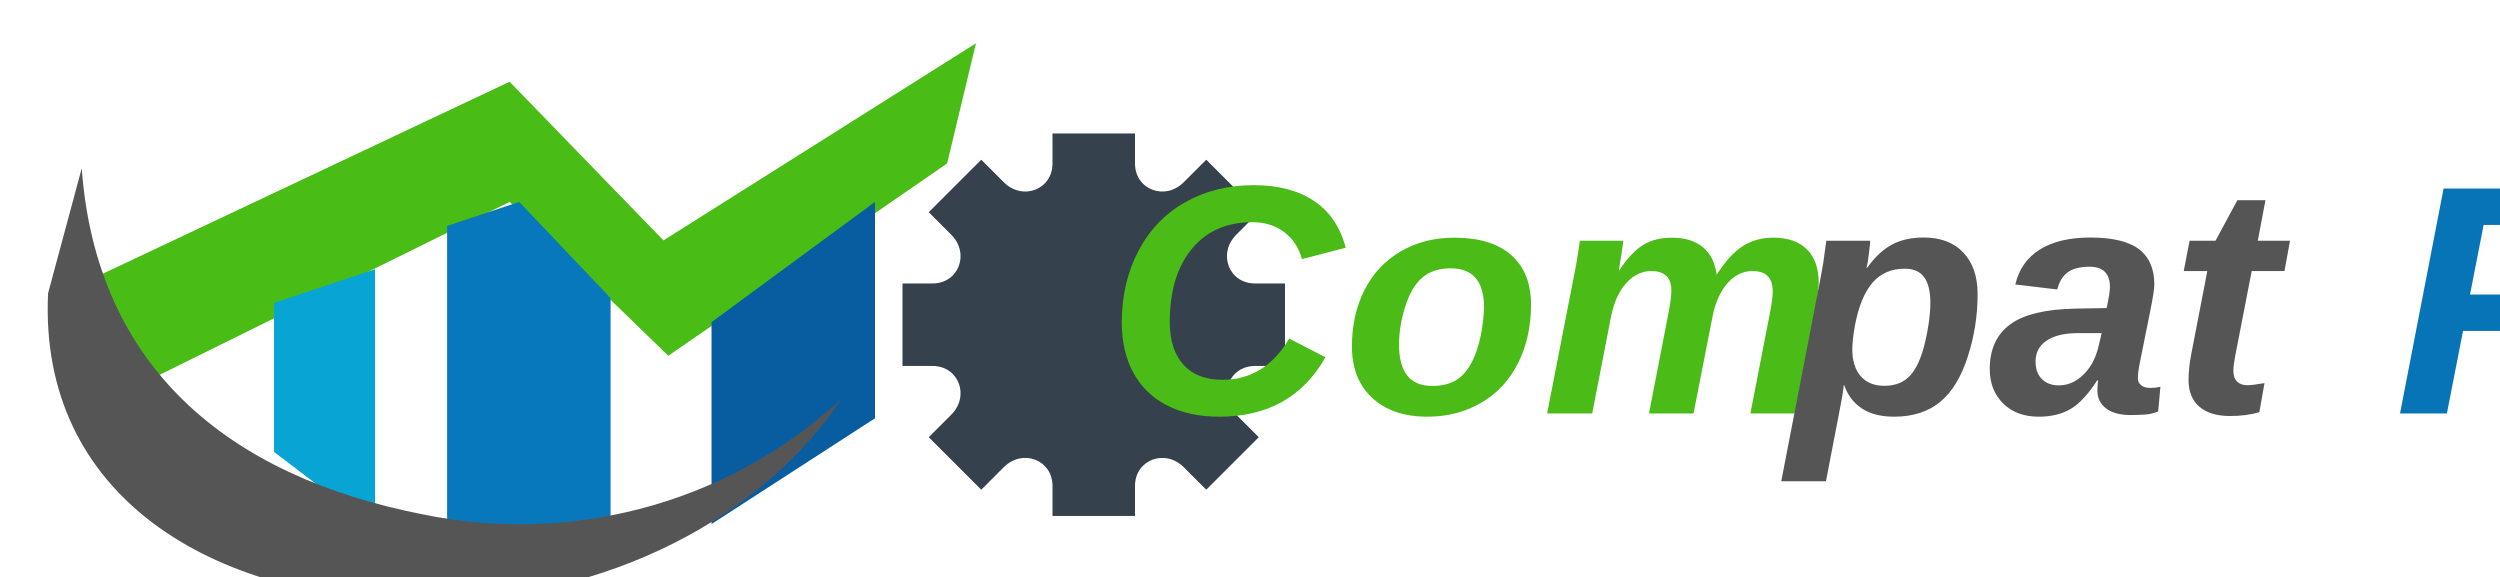
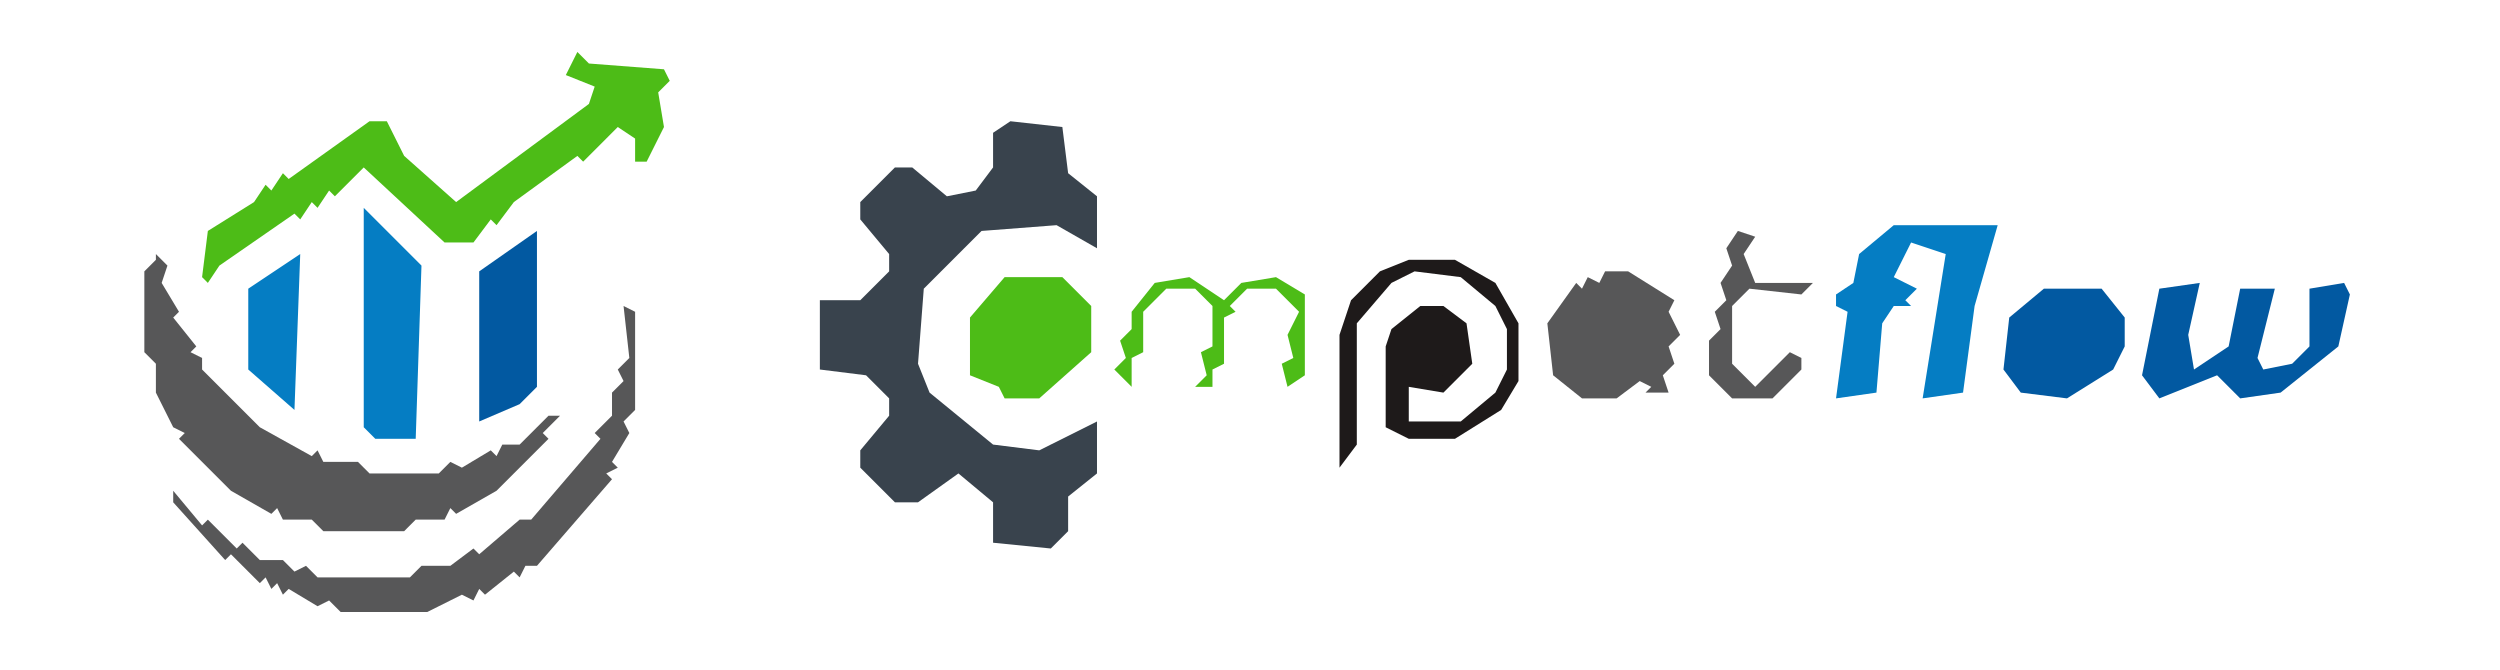
- <svg xmlns="http://www.w3.org/2000/svg" viewBox="0 0 520 120" role="img" aria-labelledby="title">
-   <g transform="translate(5 8)">
-     <path d="M12 51 L101 9 L133 42 L198 1 L192 26 L134 66 L101 34 L18 75 Z" fill="#49bd16" />
-     <path d="M52 55 L52 86 L73 102 L73 48 Z" fill="#08a4d4" />
-     <path d="M88 39 L88 105 Q105 108 122 105 L122 54 L103 34 Z" fill="#0878bd" />
-     <path d="M143 59 L143 101 L177 79 L177 34 Z" fill="#075da0" />
-     <path d="M5 53 C3 95 39 117 83 117 C122 117 154 99 170 75 C145 98 112 105 83 99 C42 91 15 68 12 27 Z" fill="#555" />
-   </g>
-   <g transform="translate(198 0)">
-     <path d="M14 42 h22 v8 c0 7 8 10 13 5 l6 -6 14 14 -6 6 c-5 5 -2 13 5 13 h8 v22 h-8 c-7 0 -10 8 -5 13 l6 6 -14 14 -6 -6 c-5 -5 -13 -2 -13 5 v8 H14 v-8 c0 -7 -8 -10 -13 -5 l-6 6 -14 -14 6 -6 c5 -5 2 -13 -5 -13 h-8 V82 h8 c7 0 10 -8 5 -13 l-6 -6 14 -14 6 6 c5 5 13 2 13 -5z" fill="#35414c" transform="translate(10 -5) scale(.78)" />
-     <text x="32" y="86" font-family="Arial, sans-serif" font-size="68" font-style="italic" font-weight="700" fill="#4abb17">Com</text>
-     <text x="174" y="86" font-family="Arial, sans-serif" font-size="68" font-style="italic" font-weight="700" fill="#555">pat</text>
-     <text x="300" y="86" font-family="Arial, sans-serif" font-size="68" font-style="italic" font-weight="800" fill="#0874b8">Flow</text>
-   </g>
+ <svg xmlns="http://www.w3.org/2000/svg" viewBox="0 0 433 116" role="img" aria-labelledby="title">
+   <path fill="rgb(57,67,77)" d="M175,21 L172,23 L172,29 L169,33 L164,34 L158,29 L155,29 L149,35 L149,38 L154,44 L154,47 L149,52 L142,52 L142,64 L150,65 L154,69 L154,72 L149,78 L149,81 L155,87 L159,87 L166,82 L172,87 L172,94 L182,95 L185,92 L185,86 L190,82 L190,73 L180,78 L172,77 L161,68 L159,63 L160,50 L170,40 L183,39 L190,43 L190,34 L185,30 L184,22Z" />
+   <path fill="rgb(5,125,195)" d="M52,44 L43,50 L43,64 L51,71Z" />
+   <path fill="rgb(5,125,195)" d="M346,39 L328,39 L322,44 L321,49 L318,51 L318,53 L320,54 L318,69 L325,68 L326,56 L328,53 L331,53 L330,52 L332,50 L328,48 L331,42 L337,44 L333,69 L340,68 L342,53Z" />
+   <path fill="rgb(5,125,195)" d="M63,36 L63,74 L65,76 L72,76 L73,46Z" />
+   <path fill="rgb(2,89,161)" d="M371,65 L374,69 L384,65 L388,69 L395,68 L405,60 L407,51 L406,49 L400,50 L400,60 L397,63 L392,64 L391,62 L394,50 L388,50 L386,60 L380,64 L379,58 L381,49 L374,50Z" />
+   <path fill="rgb(2,89,161)" d="M364,50 L354,50 L348,55 L347,64 L350,68 L358,69 L366,64 L368,60 L368,55Z" />
+   <path fill="rgb(2,89,161)" d="M357,53 L361,56 L361,60 L358,65 L354,63 L354,57Z" />
+   <path fill="rgb(2,89,161)" d="M93,40 L83,47 L83,73 L90,70 L93,67Z" />
+   <path fill="rgb(87,87,88)" d="M110,54 L108,53 L109,62 L107,64 L108,66 L106,68 L106,72 L103,75 L104,76 L92,90 L90,90 L83,96 L82,95 L78,98 L73,98 L71,100 L55,100 L53,98 L51,99 L49,97 L45,97 L42,94 L41,95 L36,90 L35,91 L30,85 L30,87 L39,97 L40,96 L45,101 L46,100 L47,102 L48,101 L49,103 L50,102 L55,105 L57,104 L59,106 L74,106 L80,103 L82,104 L83,102 L84,103 L89,99 L90,100 L91,98 L93,98 L106,83 L105,82 L107,81 L106,80 L109,75 L108,73 L110,71Z" />
+   <path fill="rgb(87,87,88)" d="M273,49 L268,56 L269,65 L274,69 L280,69 L284,66 L286,67 L285,68 L289,68 L288,65 L290,63 L289,60 L291,58 L289,54 L290,52 L282,47 L278,47 L277,49 L275,48 L274,50Z" />
+   <path fill="rgb(87,87,88)" d="M283,50 L287,54 L287,61 L282,66 L275,66 L271,61 L271,57 L278,50Z" />
+   <path fill="rgb(87,87,88)" d="M301,40 L299,43 L300,46 L298,49 L299,52 L297,54 L298,57 L296,59 L296,65 L300,69 L307,69 L312,64 L312,62 L310,61 L304,67 L300,63 L300,53 L303,50 L312,51 L314,49 L304,49 L302,44 L304,41Z" />
+   <path fill="rgb(87,87,88)" d="M27,40 L27,45 L25,47 L25,61 L27,63 L27,68 L30,74 L32,75 L31,76 L40,85 L47,89 L48,88 L49,90 L54,90 L56,92 L70,92 L72,90 L77,90 L78,88 L79,89 L86,85 L95,76 L94,75 L97,72 L95,72 L90,77 L87,77 L86,79 L85,78 L80,81 L78,80 L76,82 L64,82 L62,80 L56,80 L55,78 L54,79 L45,74 L35,64 L35,62 L33,61 L34,60 L30,55 L31,54 L28,49 L29,46 L27,44Z" />
+   <path fill="rgb(30,26,26)" d="M259,49 L252,45 L244,45 L239,47 L234,52 L232,58 L232,81 L235,77 L235,56 L241,49 L245,47 L253,48 L259,53 L261,57 L261,64 L259,68 L253,73 L244,73 L244,67 L250,68 L255,63 L254,56 L250,53 L246,53 L241,57 L240,60 L240,74 L244,76 L252,76 L260,71 L263,66 L263,56Z" />
+   <path fill="rgb(30,26,26)" d="M248,55 L253,59 L253,61 L250,65 L247,66 L243,62 L243,59Z" />
+   <path fill="rgb(77,188,23)" d="M193,64 L196,67 L196,62 L198,61 L198,54 L202,50 L207,50 L210,53 L210,60 L208,61 L209,65 L207,67 L210,67 L210,64 L212,63 L212,55 L214,54 L213,53 L216,50 L221,50 L225,54 L223,58 L224,62 L222,63 L223,67 L226,65 L226,51 L221,48 L215,49 L212,52 L206,48 L200,49 L196,54 L196,57 L194,59 L195,62Z" />
+   <path fill="rgb(77,188,23)" d="M174,48 L168,55 L168,65 L173,67 L174,69 L180,69 L189,61 L189,53 L184,48Z" />
+   <path fill="rgb(77,188,23)" d="M176,50 L182,50 L187,57 L186,61 L179,67 L174,66 L170,62 L170,56Z" />
+   <path fill="rgb(77,188,23)" d="M116,14 L115,12 L102,11 L100,9 L98,13 L103,15 L102,18 L79,35 L70,27 L67,21 L64,21 L50,31 L49,30 L47,33 L46,32 L44,35 L36,40 L35,48 L36,49 L38,46 L51,37 L52,38 L54,35 L55,36 L57,33 L58,34 L63,29 L77,42 L82,42 L85,38 L86,39 L89,35 L100,27 L101,28 L107,22 L110,24 L110,28 L112,28 L115,22 L114,16Z" />
</svg>
